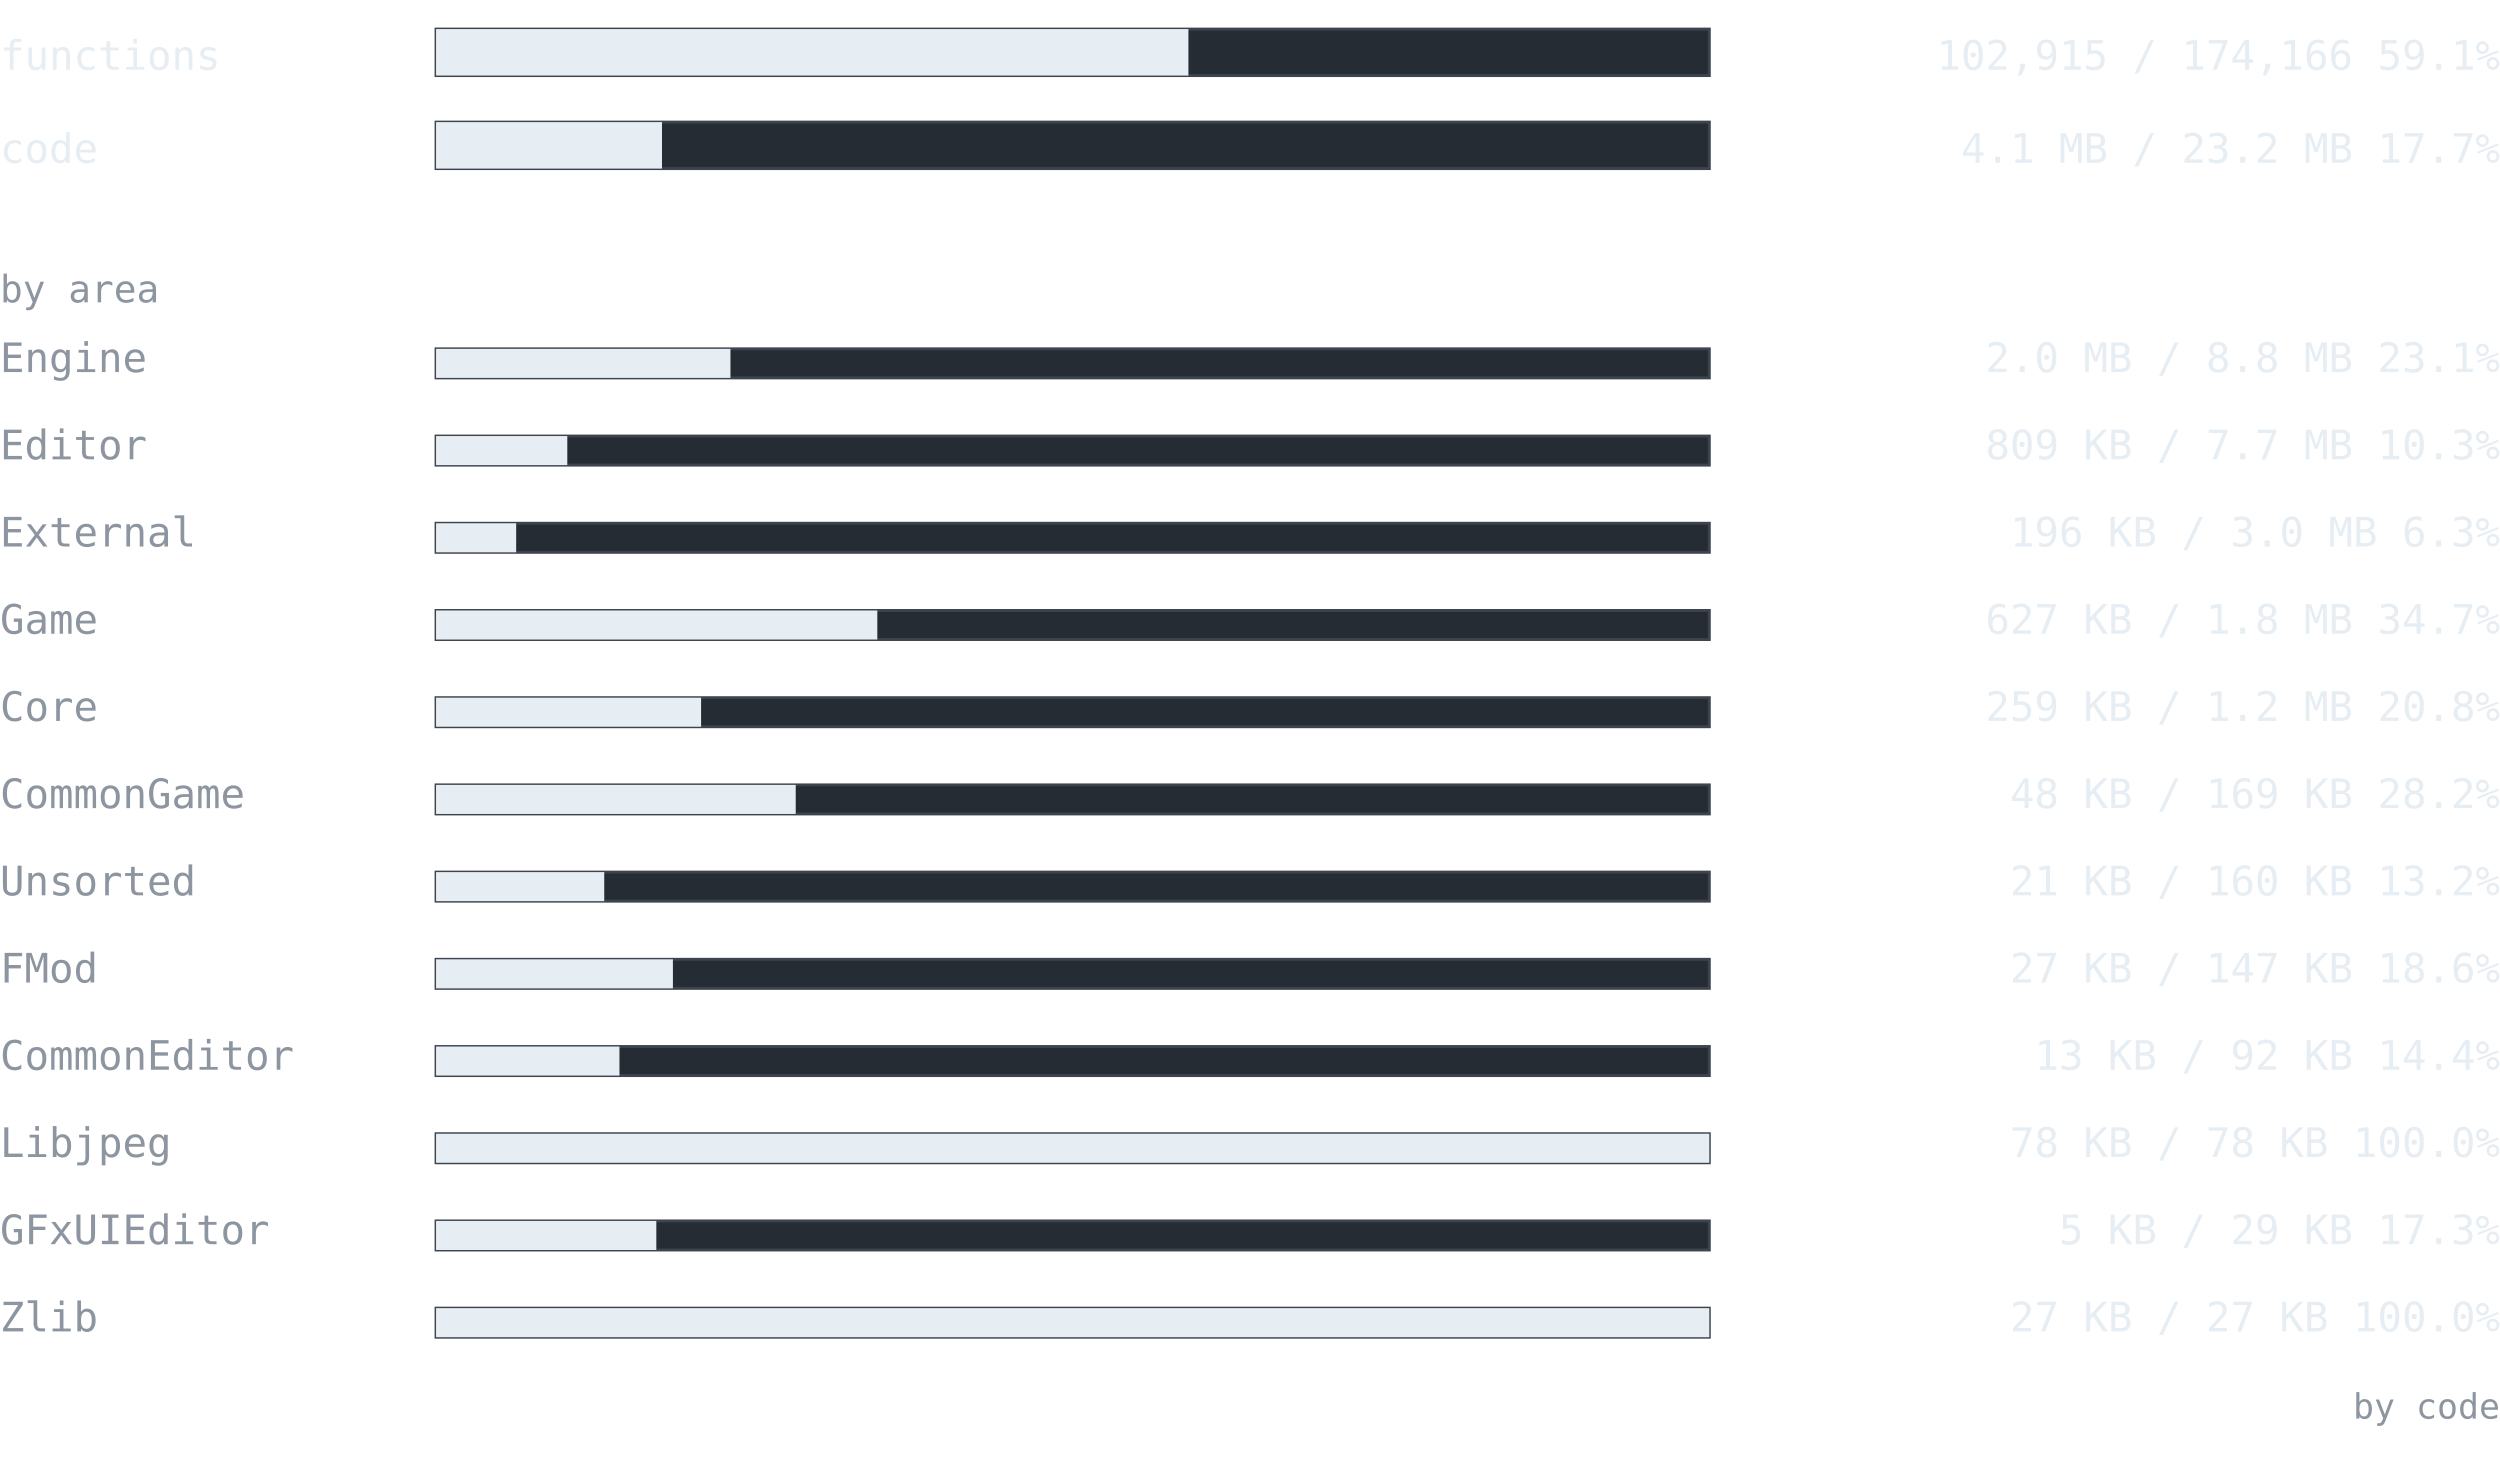
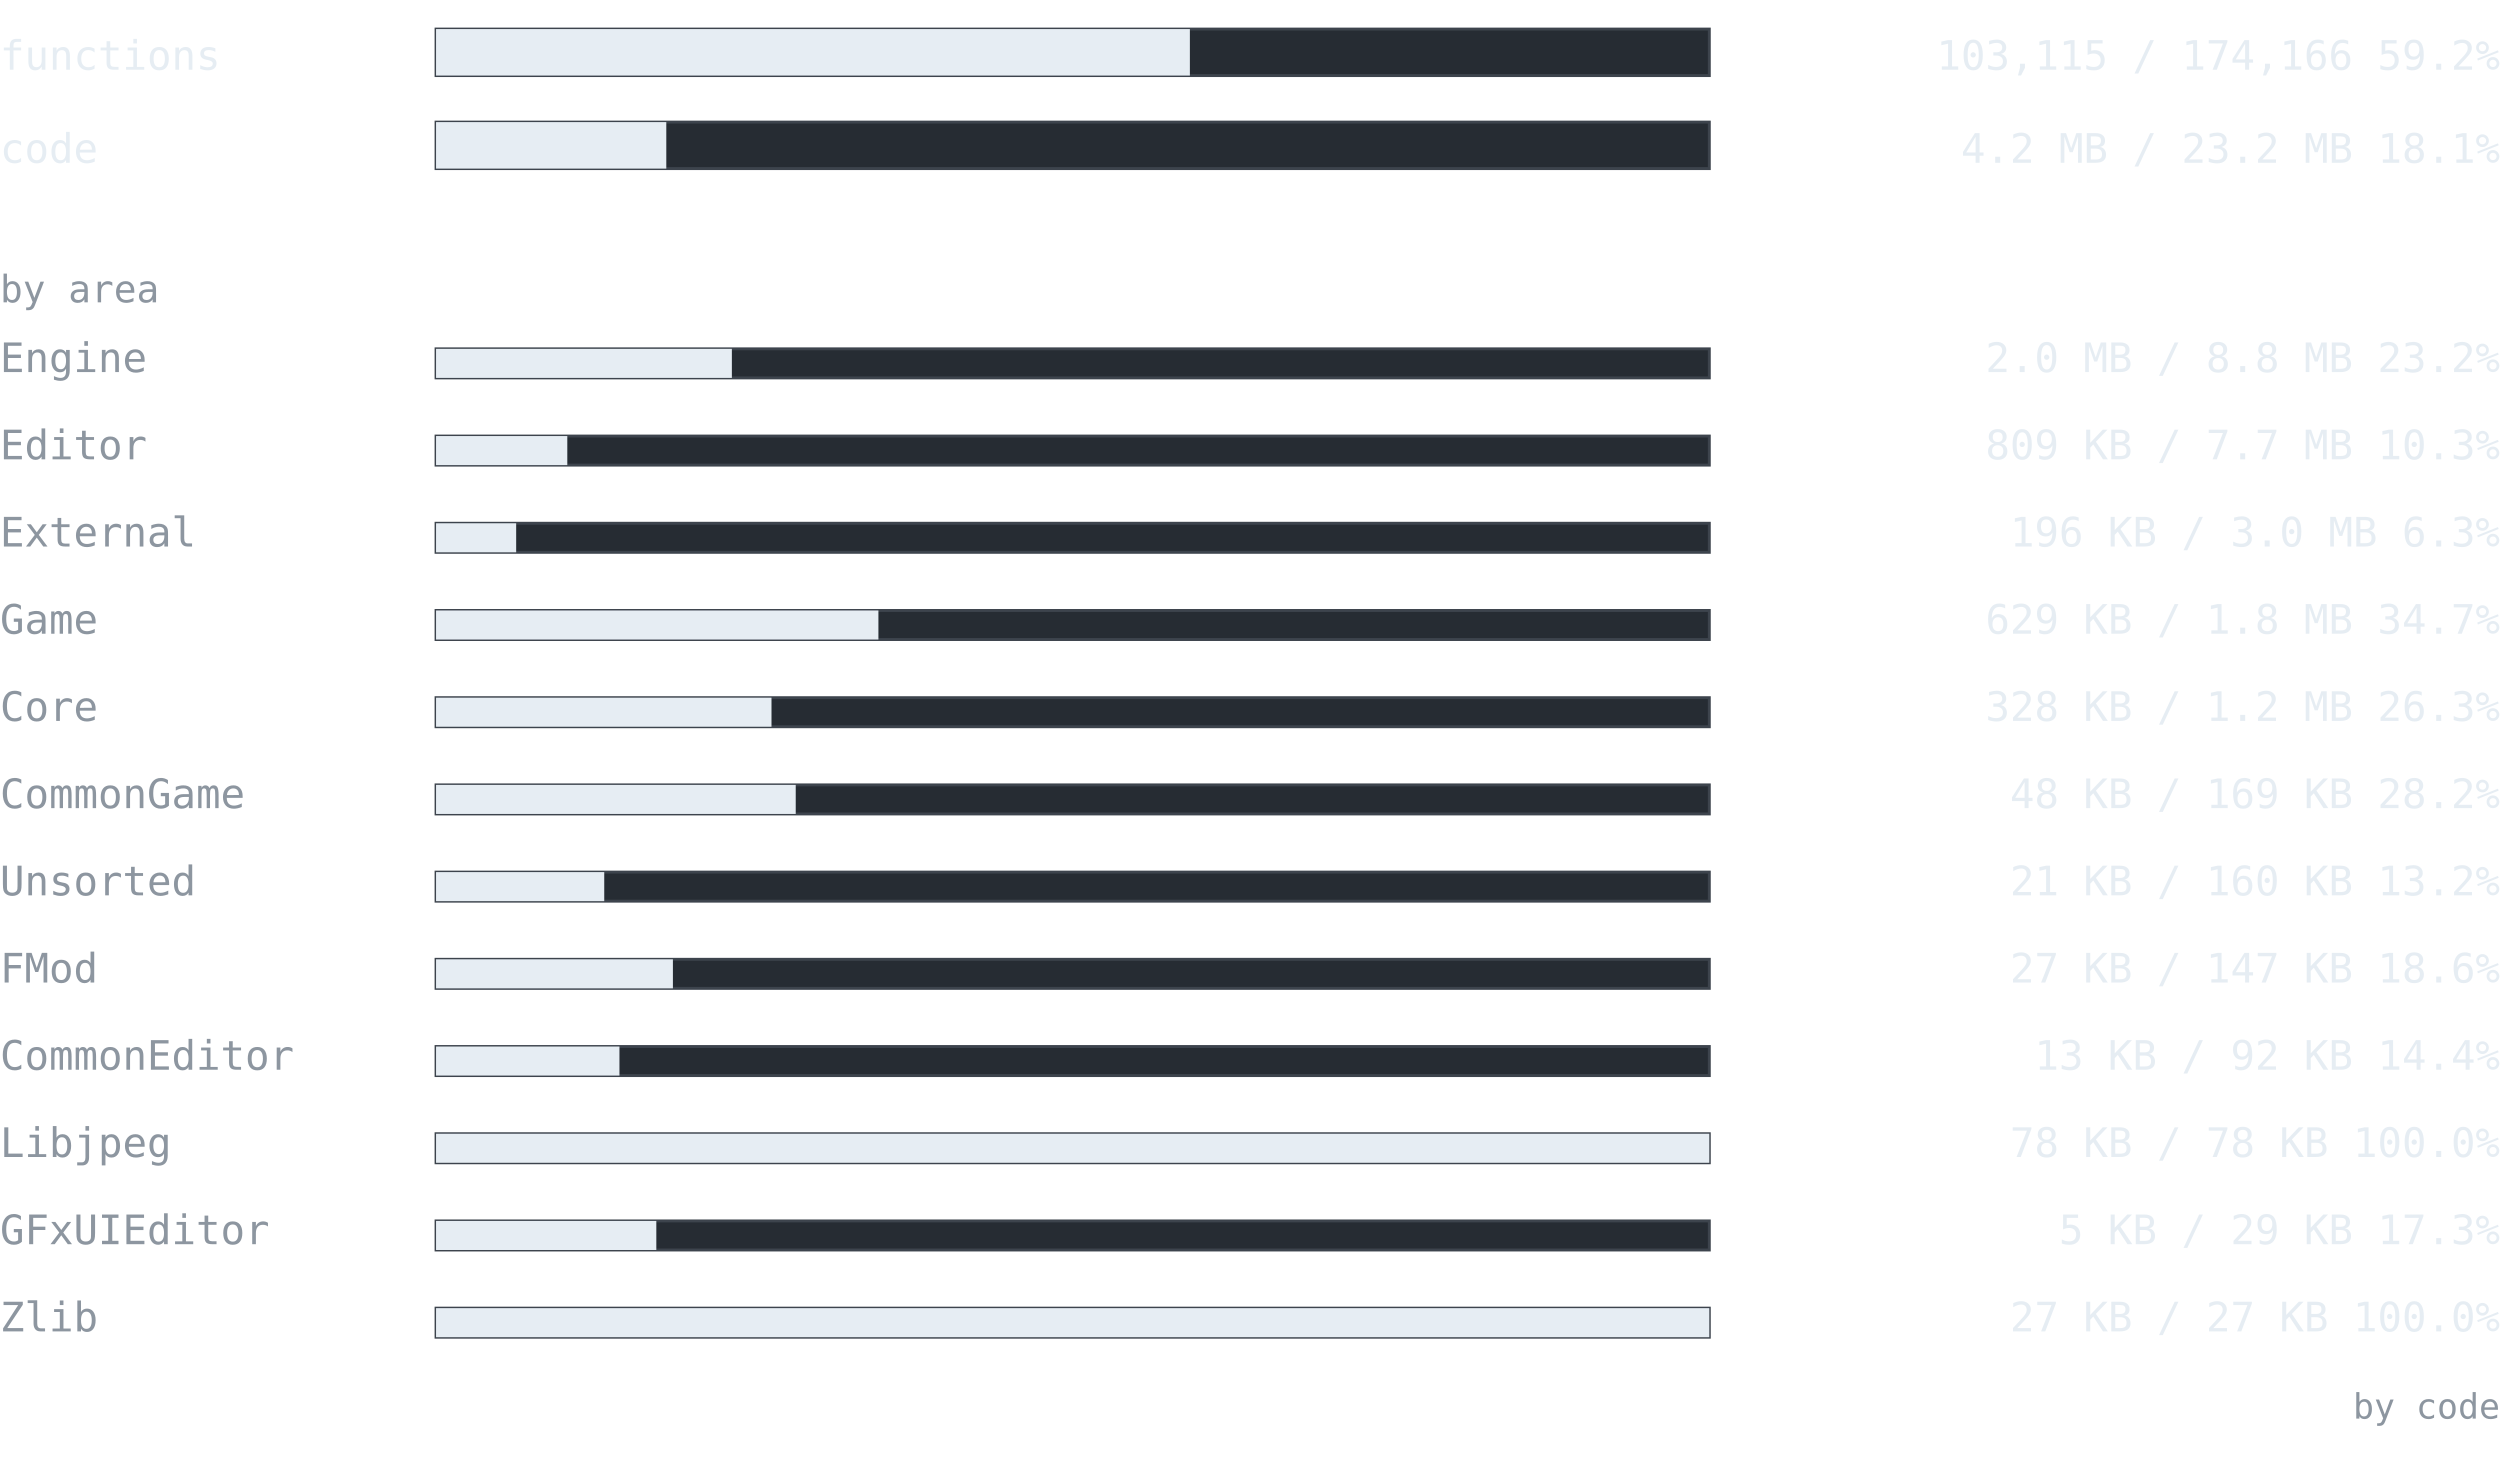
<svg xmlns="http://www.w3.org/2000/svg" width="860" height="510" viewBox="0 0 860 510" font-family="ui-monospace, SFMono-Regular, 'Cascadia Mono', Consolas, 'DejaVu Sans Mono', monospace">
  <text x="0" y="24" font-size="14" fill="#e6edf3" text-anchor="start" font-weight="normal">functions</text>
  <rect x="150" y="10" width="438" height="16" fill="#262c33" stroke="#3d444d" />
-   <rect x="150" y="10" width="258.815" height="16" fill="#e6edf3" />
-   <text x="860" y="24" font-size="14" fill="#e6edf3" text-anchor="end" font-weight="normal">102,915 / 174,166  59.1%</text>
+   <rect x="150" y="10" width="259.318" height="16" fill="#e6edf3" />
+   <text x="860" y="24" font-size="14" fill="#e6edf3" text-anchor="end" font-weight="normal">103,115 / 174,166  59.2%</text>
  <text x="0" y="56" font-size="14" fill="#e6edf3" text-anchor="start" font-weight="normal">code</text>
  <rect x="150" y="42" width="438" height="16" fill="#262c33" stroke="#3d444d" />
-   <rect x="150" y="42" width="77.722" height="16" fill="#e6edf3" />
-   <text x="860" y="56" font-size="14" fill="#e6edf3" text-anchor="end" font-weight="normal">4.1 MB / 23.2 MB  17.7%</text>
+   <rect x="150" y="42" width="79.206" height="16" fill="#e6edf3" />
+   <text x="860" y="56" font-size="14" fill="#e6edf3" text-anchor="end" font-weight="normal">4.2 MB / 23.2 MB  18.1%</text>
  <text x="0" y="104" font-size="13" fill="#8d96a0" text-anchor="start" font-weight="normal">by area</text>
  <text x="0" y="128" font-size="14" fill="#8d96a0" text-anchor="start" font-weight="normal">Engine</text>
  <rect x="150" y="120" width="438" height="10" fill="#262c33" stroke="#3d444d" />
-   <rect x="150" y="120" width="101.276" height="10" fill="#e6edf3" />
-   <text x="860" y="128" font-size="14" fill="#e6edf3" text-anchor="end" font-weight="normal">2.0 MB / 8.8 MB  23.1%</text>
+   <rect x="150" y="120" width="101.761" height="10" fill="#e6edf3" />
+   <text x="860" y="128" font-size="14" fill="#e6edf3" text-anchor="end" font-weight="normal">2.0 MB / 8.8 MB  23.2%</text>
  <text x="0" y="158" font-size="14" fill="#8d96a0" text-anchor="start" font-weight="normal">Editor</text>
  <rect x="150" y="150" width="438" height="10" fill="#262c33" stroke="#3d444d" />
  <rect x="150" y="150" width="45.151" height="10" fill="#e6edf3" />
  <text x="860" y="158" font-size="14" fill="#e6edf3" text-anchor="end" font-weight="normal">809 KB / 7.7 MB  10.3%</text>
  <text x="0" y="188" font-size="14" fill="#8d96a0" text-anchor="start" font-weight="normal">External</text>
  <rect x="150" y="180" width="438" height="10" fill="#262c33" stroke="#3d444d" />
  <rect x="150" y="180" width="27.562" height="10" fill="#e6edf3" />
  <text x="860" y="188" font-size="14" fill="#e6edf3" text-anchor="end" font-weight="normal">196 KB / 3.0 MB  6.3%</text>
  <text x="0" y="218" font-size="14" fill="#8d96a0" text-anchor="start" font-weight="normal">Game</text>
  <rect x="150" y="210" width="438" height="10" fill="#262c33" stroke="#3d444d" />
-   <rect x="150" y="210" width="151.797" height="10" fill="#e6edf3" />
-   <text x="860" y="218" font-size="14" fill="#e6edf3" text-anchor="end" font-weight="normal">627 KB / 1.8 MB  34.7%</text>
+   <rect x="150" y="210" width="152.174" height="10" fill="#e6edf3" />
+   <text x="860" y="218" font-size="14" fill="#e6edf3" text-anchor="end" font-weight="normal">629 KB / 1.8 MB  34.7%</text>
  <text x="0" y="248" font-size="14" fill="#8d96a0" text-anchor="start" font-weight="normal">Core</text>
  <rect x="150" y="240" width="438" height="10" fill="#262c33" stroke="#3d444d" />
-   <rect x="150" y="240" width="91.173" height="10" fill="#e6edf3" />
-   <text x="860" y="248" font-size="14" fill="#e6edf3" text-anchor="end" font-weight="normal">259 KB / 1.2 MB  20.8%</text>
+   <rect x="150" y="240" width="115.396" height="10" fill="#e6edf3" />
+   <text x="860" y="248" font-size="14" fill="#e6edf3" text-anchor="end" font-weight="normal">328 KB / 1.2 MB  26.3%</text>
  <text x="0" y="278" font-size="14" fill="#8d96a0" text-anchor="start" font-weight="normal">CommonGame</text>
  <rect x="150" y="270" width="438" height="10" fill="#262c33" stroke="#3d444d" />
  <rect x="150" y="270" width="123.73" height="10" fill="#e6edf3" />
  <text x="860" y="278" font-size="14" fill="#e6edf3" text-anchor="end" font-weight="normal">48 KB / 169 KB  28.2%</text>
  <text x="0" y="308" font-size="14" fill="#8d96a0" text-anchor="start" font-weight="normal">Unsorted</text>
  <rect x="150" y="300" width="438" height="10" fill="#262c33" stroke="#3d444d" />
  <rect x="150" y="300" width="57.859" height="10" fill="#e6edf3" />
  <text x="860" y="308" font-size="14" fill="#e6edf3" text-anchor="end" font-weight="normal">21 KB / 160 KB  13.2%</text>
  <text x="0" y="338" font-size="14" fill="#8d96a0" text-anchor="start" font-weight="normal">FMod</text>
  <rect x="150" y="330" width="438" height="10" fill="#262c33" stroke="#3d444d" />
  <rect x="150" y="330" width="81.479" height="10" fill="#e6edf3" />
  <text x="860" y="338" font-size="14" fill="#e6edf3" text-anchor="end" font-weight="normal">27 KB / 147 KB  18.6%</text>
  <text x="0" y="368" font-size="14" fill="#8d96a0" text-anchor="start" font-weight="normal">CommonEditor</text>
  <rect x="150" y="360" width="438" height="10" fill="#262c33" stroke="#3d444d" />
  <rect x="150" y="360" width="63.092" height="10" fill="#e6edf3" />
  <text x="860" y="368" font-size="14" fill="#e6edf3" text-anchor="end" font-weight="normal">13 KB / 92 KB  14.4%</text>
  <text x="0" y="398" font-size="14" fill="#8d96a0" text-anchor="start" font-weight="normal">Libjpeg</text>
  <rect x="150" y="390" width="438" height="10" fill="#262c33" stroke="#3d444d" />
  <rect x="150" y="390" width="438" height="10" fill="#e6edf3" />
  <text x="860" y="398" font-size="14" fill="#e6edf3" text-anchor="end" font-weight="normal">78 KB / 78 KB  100.0%</text>
  <text x="0" y="428" font-size="14" fill="#8d96a0" text-anchor="start" font-weight="normal">GFxUIEditor</text>
  <rect x="150" y="420" width="438" height="10" fill="#262c33" stroke="#3d444d" />
  <rect x="150" y="420" width="75.775" height="10" fill="#e6edf3" />
  <text x="860" y="428" font-size="14" fill="#e6edf3" text-anchor="end" font-weight="normal">5 KB / 29 KB  17.3%</text>
  <text x="0" y="458" font-size="14" fill="#8d96a0" text-anchor="start" font-weight="normal">Zlib</text>
  <rect x="150" y="450" width="438" height="10" fill="#262c33" stroke="#3d444d" />
  <rect x="150" y="450" width="438" height="10" fill="#e6edf3" />
  <text x="860" y="458" font-size="14" fill="#e6edf3" text-anchor="end" font-weight="normal">27 KB / 27 KB  100.0%</text>
  <text x="860" y="488" font-size="12" fill="#8d96a0" text-anchor="end" font-weight="normal">by code</text>
</svg>
